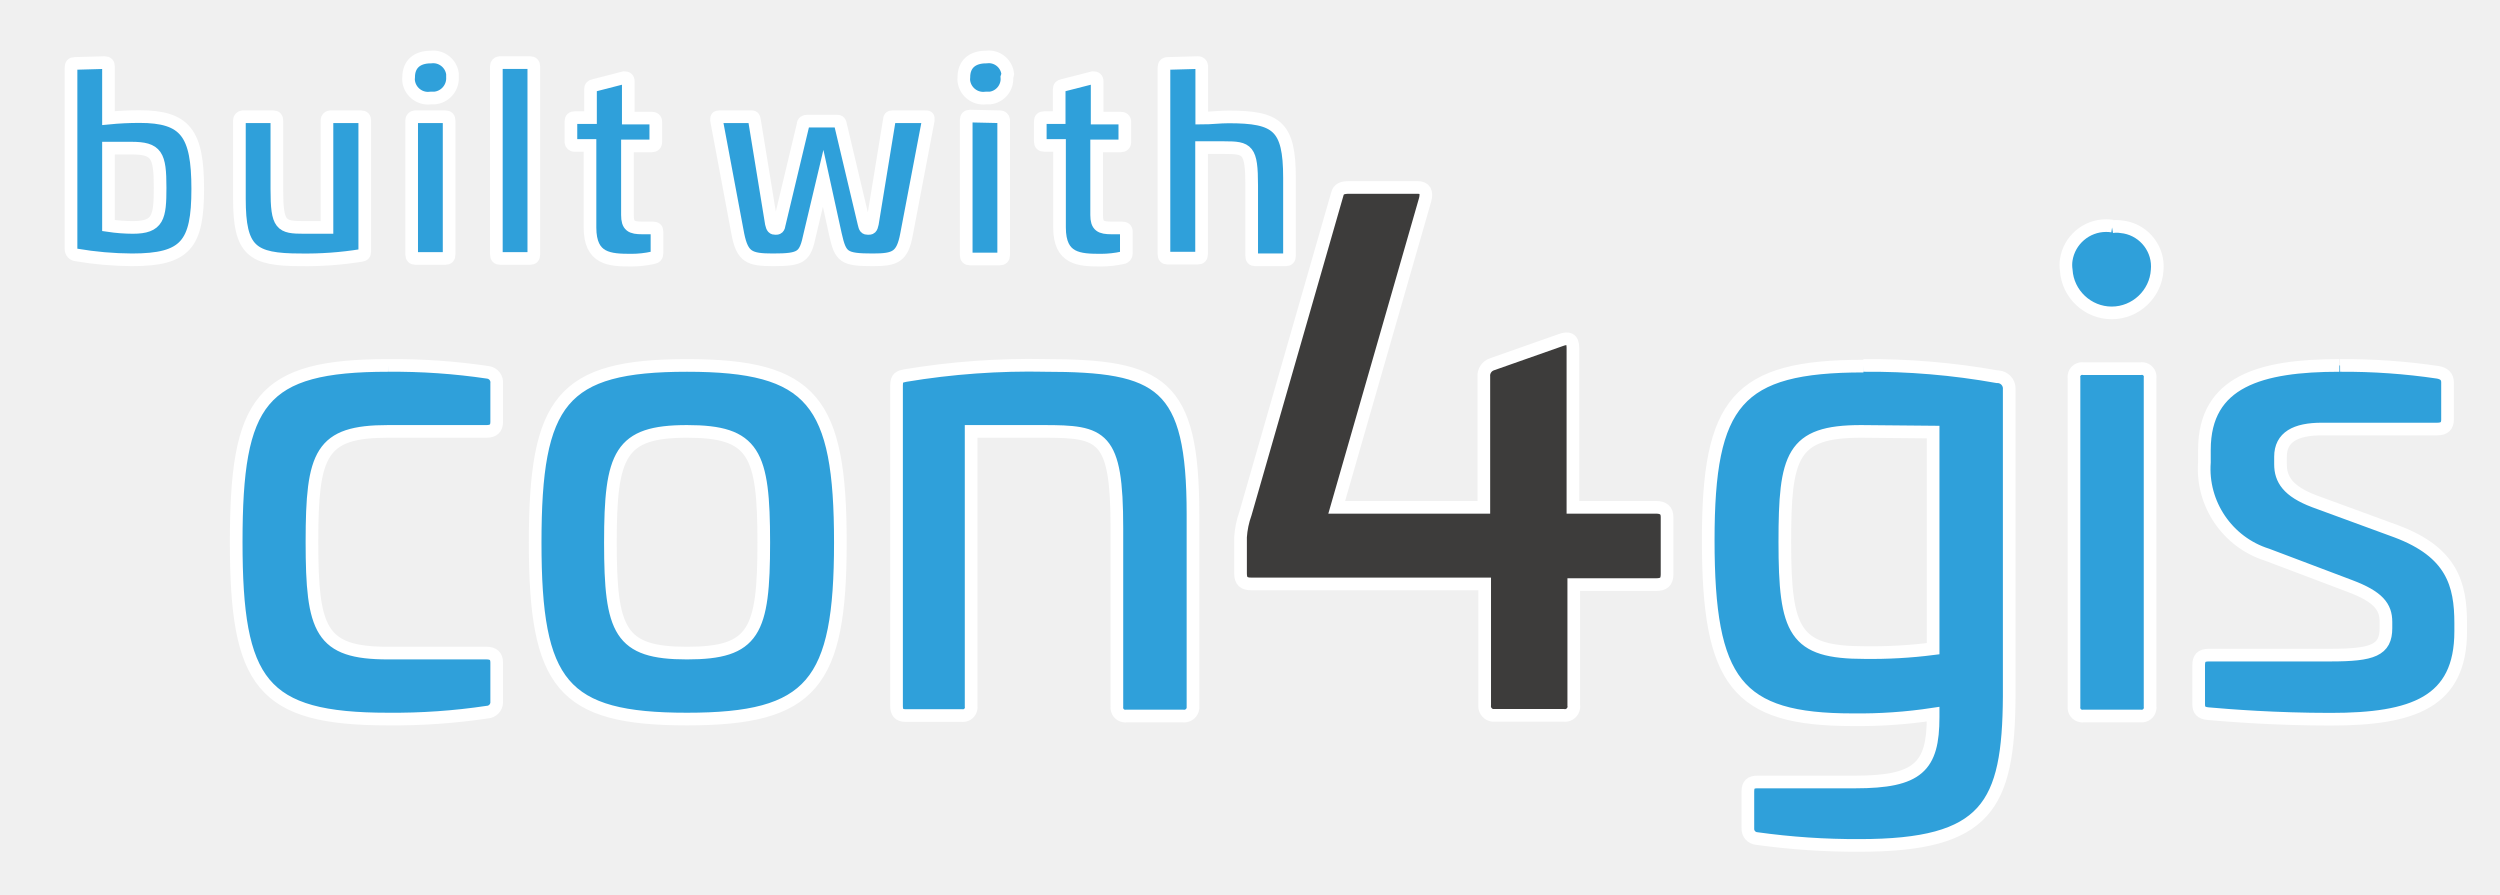
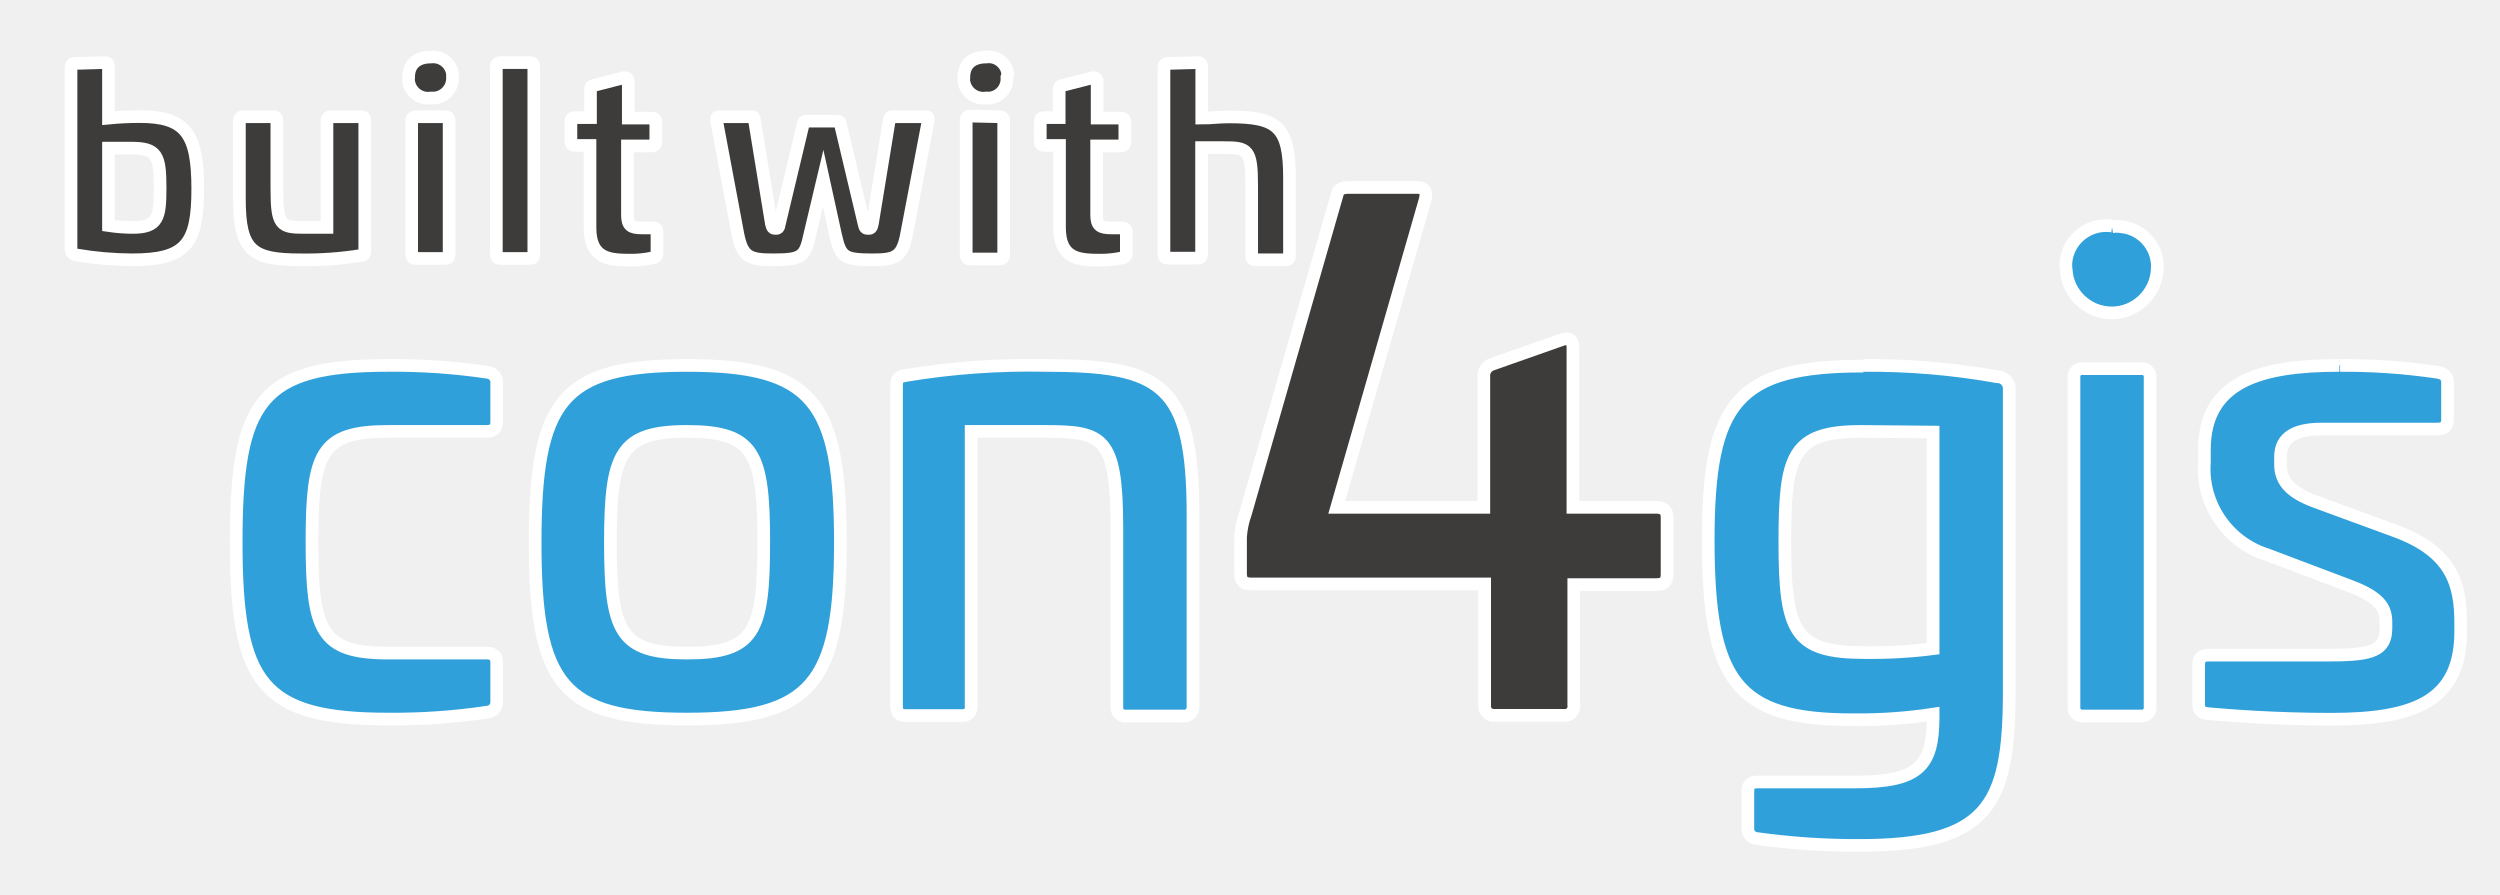
<svg xmlns="http://www.w3.org/2000/svg" width="148.18" height="53" viewBox="0 0 148.18 53" version="1.1" xml:space="preserve" style="fill-rule:evenodd;clip-rule:evenodd;stroke-miterlimit:10;">
  <path d="M138.66,21.66C134.01,21.66 130.66,22.59 130.66,26.66L130.66,27.4C130.477,29.86 132.026,32.142 134.38,32.88L139.3,34.74C140.97,35.37 141.42,35.97 141.42,36.86L141.42,37.23C141.42,38.54 140.64,38.83 138.14,38.83L130.92,38.83C130.47,38.83 130.32,39.02 130.32,39.43L130.32,41.74C130.32,42.07 130.44,42.26 130.88,42.3C132.11,42.41 134.88,42.63 138.14,42.63C143.02,42.63 145.85,41.63 145.85,37.42L145.85,36.94C145.85,34.63 145.33,32.73 142.05,31.5L137.17,29.71C135.61,29.12 135.17,28.41 135.17,27.52L135.17,27.07C135.17,25.91 136.06,25.43 137.62,25.43L144.47,25.43C144.88,25.43 145.07,25.24 145.07,24.87L145.07,22.67C145.07,22.33 144.88,22.14 144.51,22.07C142.587,21.784 140.644,21.647 138.7,21.66M123.49,21.85C123.465,21.846 123.44,21.844 123.414,21.844C123.173,21.844 122.966,22.022 122.93,22.26C122.92,22.31 122.92,22.36 122.93,22.41L122.93,41.88C122.895,42.151 123.089,42.404 123.36,42.44C123.403,42.45 123.447,42.45 123.49,42.44L126.88,42.44C127.151,42.475 127.404,42.281 127.44,42.01C127.45,41.967 127.45,41.923 127.44,41.88L127.44,22.41C127.444,22.385 127.446,22.36 127.446,22.334C127.446,22.093 127.268,21.886 127.03,21.85C126.98,21.84 126.93,21.84 126.88,21.85L123.49,21.85ZM125.2,13.4C125.078,13.381 124.956,13.372 124.832,13.372C123.657,13.372 122.648,14.238 122.47,15.4C122.44,15.602 122.44,15.808 122.47,16.01C122.556,17.427 123.746,18.546 125.165,18.546C126.584,18.546 127.774,17.427 127.86,16.01C127.867,15.937 127.87,15.863 127.87,15.79C127.87,14.578 126.937,13.553 125.73,13.44C125.548,13.41 125.362,13.41 125.18,13.44M114.58,25.61L114.58,38.45C113.234,38.622 111.877,38.698 110.52,38.68C106.35,38.68 105.79,37.45 105.79,32.12C105.79,27.02 106.2,25.57 110.3,25.57L114.58,25.61ZM110.45,21.7C102.96,21.7 101.25,23.82 101.25,32.01C101.25,40.43 102.93,42.66 109.81,42.66C111.406,42.68 113.002,42.57 114.58,42.33L114.58,42.51C114.58,45.45 113.69,46.35 109.96,46.35L104.16,46.35C103.78,46.35 103.6,46.5 103.6,46.91L103.6,49.1C103.583,49.406 103.815,49.674 104.12,49.7C106.141,49.981 108.18,50.119 110.22,50.11C117.78,50.11 119.05,47.76 119.09,41.28L119.09,23.08C119.091,23.063 119.092,23.046 119.092,23.028C119.092,22.662 118.805,22.355 118.44,22.33L118.38,22.33C115.763,21.862 113.108,21.638 110.45,21.66" style="fill:rgb(47,160,218);fill-rule:nonzero;stroke:white;stroke-width:0.75px;" />
  <path d="M80,11.11C79.55,11.11 79.34,11.19 79.26,11.52L73.82,30.44C73.659,30.888 73.562,31.355 73.53,31.83L73.53,34C73.53,34.45 73.74,34.61 74.15,34.61L88,34.61L88,41.78C87.997,41.805 87.995,41.83 87.995,41.855C87.995,42.129 88.199,42.363 88.47,42.4L92.67,42.4C92.699,42.405 92.728,42.407 92.757,42.407C93.016,42.407 93.239,42.216 93.28,41.96C93.29,41.907 93.29,41.853 93.28,41.8L93.28,34.65L98.16,34.65C98.61,34.65 98.81,34.49 98.81,34.04L98.81,30.64C98.81,30.27 98.61,30.07 98.16,30.07L93.23,30.07L93.23,20.61C93.23,20.07 92.95,19.99 92.5,20.16L88.44,21.59C88.125,21.691 87.92,22 87.95,22.33L87.95,30.07L79.23,30.07L84.47,11.84C84.59,11.39 84.47,11.11 84.02,11.11L80,11.11Z" style="fill:rgb(61,60,59);fill-rule:nonzero;stroke:white;stroke-width:0.75px;" />
  <path d="M62,21.66C59.207,21.6 56.415,21.801 53.66,22.26C53.32,22.33 53.14,22.37 53.14,22.85L53.14,41.85C53.14,42.22 53.29,42.41 53.66,42.41L57,42.41C57.025,42.414 57.05,42.416 57.076,42.416C57.317,42.416 57.524,42.238 57.56,42C57.57,41.95 57.57,41.9 57.56,41.85L57.56,25.57L61.84,25.57C65.34,25.57 66.2,25.79 66.2,31.3L66.2,41.88C66.165,42.151 66.359,42.404 66.63,42.44C66.673,42.45 66.717,42.45 66.76,42.44L70.11,42.44C70.135,42.444 70.16,42.445 70.185,42.445C70.448,42.445 70.673,42.25 70.71,41.99L70.71,30.48C70.71,22.7 68.81,21.66 61.92,21.66M40.72,25.57C44.72,25.57 45.27,26.87 45.27,32.16C45.27,37.45 44.71,38.71 40.72,38.71C36.73,38.71 36.18,37.41 36.18,32.16C36.18,26.91 36.74,25.57 40.72,25.57M40.72,21.66C33.28,21.66 31.72,23.75 31.72,32.16C31.72,40.57 33.32,42.62 40.72,42.62C48.12,42.62 49.81,40.54 49.81,32.16C49.81,23.78 48.17,21.66 40.72,21.66M23,21.66C15.44,21.66 14,23.75 14,32.12C14,40.49 15.49,42.62 23,42.62C24.968,42.638 26.934,42.501 28.88,42.21C29.192,42.195 29.441,41.933 29.441,41.621C29.441,41.61 29.441,41.6 29.44,41.59L29.44,39.27C29.44,38.9 29.25,38.71 28.84,38.71L23,38.71C19,38.71 18.49,37.37 18.49,32.12C18.49,26.87 19,25.57 23,25.57L28.84,25.57C29.25,25.57 29.44,25.38 29.44,25.01L29.44,22.74C29.481,22.414 29.246,22.111 28.92,22.07C26.96,21.779 24.981,21.642 23,21.66" style="fill:rgb(47,160,218);fill-rule:nonzero;stroke:white;stroke-width:0.75px;" />
-   <path d="M6.2,3.71C6.37,3.71 6.43,3.79 6.43,3.95L6.43,7C7.04,6.94 7.66,6.91 8.27,6.91C11,6.91 11.72,7.91 11.72,11.2C11.72,14.49 11,15.4 7.82,15.4C6.714,15.394 5.61,15.297 4.52,15.11C4.345,15.095 4.209,14.947 4.209,14.771C4.209,14.761 4.209,14.75 4.21,14.74L4.21,4C4.21,3.84 4.27,3.76 4.43,3.76L6.2,3.71ZM6.43,8.78L6.43,13.37C6.907,13.441 7.388,13.478 7.87,13.48C9.38,13.48 9.49,12.88 9.49,11.12C9.49,9.19 9.29,8.78 7.78,8.78L6.43,8.78Z" style="fill:rgb(47,160,218);fill-rule:nonzero;stroke:white;stroke-width:0.75px;" />
-   <path d="M21.41,6.92C21.56,6.92 21.62,7 21.62,7.15L21.62,14.89C21.62,15.08 21.56,15.11 21.41,15.14C20.22,15.332 19.015,15.419 17.81,15.4C14.93,15.4 14.19,14.86 14.19,11.78L14.19,7.15C14.189,7.143 14.189,7.136 14.189,7.129C14.189,7.021 14.272,6.93 14.38,6.92L16.2,6.92C16.35,6.92 16.41,7 16.41,7.15L16.41,11.21C16.41,13.37 16.65,13.48 18.03,13.48L19.38,13.48L19.38,7.15C19.379,7.143 19.379,7.136 19.379,7.129C19.379,7.021 19.462,6.93 19.57,6.92L21.41,6.92Z" style="fill:rgb(47,160,218);fill-rule:nonzero;stroke:white;stroke-width:0.75px;" />
-   <path d="M26.82,4.58C26.854,5.208 26.377,5.757 25.75,5.81L25.53,5.81C25.477,5.817 25.424,5.821 25.37,5.821C24.79,5.821 24.295,5.386 24.22,4.81C24.21,4.734 24.21,4.656 24.22,4.58C24.22,3.82 24.7,3.38 25.54,3.38C26.165,3.304 26.742,3.755 26.82,4.38L26.82,4.6L26.82,4.58ZM26.4,6.92C26.55,6.92 26.62,7 26.62,7.15L26.62,15.08C26.62,15.25 26.55,15.32 26.4,15.32L24.63,15.32C24.48,15.32 24.4,15.25 24.4,15.08L24.4,7.15C24.399,7.143 24.399,7.136 24.399,7.129C24.399,7.021 24.482,6.93 24.59,6.92L26.4,6.92Z" style="fill:rgb(47,160,218);fill-rule:nonzero;stroke:white;stroke-width:0.75px;" />
-   <path d="M31.42,3.71C31.57,3.71 31.64,3.79 31.64,3.94L31.64,15.08C31.64,15.25 31.57,15.32 31.42,15.32L29.65,15.32C29.5,15.32 29.42,15.25 29.42,15.08L29.42,3.94C29.419,3.933 29.419,3.926 29.419,3.919C29.419,3.811 29.502,3.72 29.61,3.71L31.42,3.71Z" style="fill:rgb(47,160,218);fill-rule:nonzero;stroke:white;stroke-width:0.75px;" />
-   <path d="M37,4.6C37.15,4.6 37.24,4.66 37.24,4.82L37.24,7L38.62,7C38.78,7 38.87,7.07 38.87,7.22L38.87,8.42C38.87,8.57 38.78,8.65 38.62,8.65L37.19,8.65L37.19,12.74C37.19,13.39 37.41,13.51 38.07,13.51L38.69,13.51C38.87,13.51 38.94,13.57 38.94,13.73L38.94,15C38.94,15.18 38.87,15.25 38.7,15.28C38.283,15.372 37.857,15.419 37.43,15.42C36.14,15.42 34.97,15.37 34.97,13.48L34.97,8.62L34.08,8.62C34.069,8.622 34.059,8.622 34.048,8.622C33.943,8.622 33.854,8.544 33.84,8.44L33.84,7.19C33.84,7.04 33.92,6.97 34.08,6.97L35,6.97L35,5.3C35,5.15 35.06,5.09 35.21,5.06L37,4.6Z" style="fill:rgb(47,160,218);fill-rule:nonzero;stroke:white;stroke-width:0.75px;" />
-   <path d="M54.84,6.92C54.99,6.92 55.04,6.92 55.02,7.13L53.73,13.9C53.48,15.23 53.06,15.4 51.73,15.4C50,15.4 49.82,15.23 49.52,13.9L48.79,10.57L48,13.9C47.72,15.23 47.52,15.4 45.81,15.4C44.42,15.4 44.01,15.23 43.74,13.9L42.47,7.13C42.47,6.97 42.47,6.92 42.65,6.92L44.55,6.92C44.64,6.92 44.69,6.92 44.72,7.13L45.72,13.25C45.78,13.51 45.83,13.54 45.96,13.54C46.09,13.54 46.16,13.54 46.2,13.25L47.6,7.39C47.6,7.22 47.72,7.18 47.84,7.18L49.59,7.18C49.7,7.18 49.79,7.18 49.82,7.39L51.21,13.25C51.27,13.51 51.3,13.54 51.45,13.54C51.6,13.54 51.65,13.54 51.71,13.25L52.71,7.13C52.71,6.97 52.77,6.92 52.88,6.92L54.84,6.92Z" style="fill:rgb(47,160,218);fill-rule:nonzero;stroke:white;stroke-width:0.75px;" />
-   <path d="M59.68,4.58C59.733,5.189 59.287,5.737 58.68,5.81L58.44,5.81C58.387,5.817 58.334,5.821 58.28,5.821C57.7,5.821 57.205,5.386 57.13,4.81C57.12,4.734 57.12,4.656 57.13,4.58C57.13,3.82 57.61,3.38 58.45,3.38C58.502,3.373 58.554,3.369 58.606,3.369C59.181,3.369 59.669,3.808 59.73,4.38C59.719,4.448 59.703,4.515 59.68,4.58ZM59.26,6.92C59.267,6.919 59.274,6.919 59.281,6.919C59.389,6.919 59.48,7.002 59.49,7.11L59.49,15.11C59.49,15.28 59.41,15.35 59.26,15.35L57.49,15.35C57.34,15.35 57.27,15.28 57.27,15.11L57.27,7.11C57.27,6.96 57.34,6.88 57.49,6.88L59.26,6.92Z" style="fill:rgb(47,160,218);fill-rule:nonzero;stroke:white;stroke-width:0.75px;" />
-   <path d="M64.79,4.6C64.94,4.6 65.03,4.66 65.03,4.82L65.03,7L66.41,7C66.58,7 66.67,7.07 66.67,7.22L66.67,8.42C66.67,8.57 66.58,8.65 66.41,8.65L65,8.65L65,12.74C65,13.39 65.23,13.51 65.89,13.51L66.5,13.51C66.68,13.51 66.76,13.57 66.76,13.73L66.76,15C66.761,15.01 66.762,15.021 66.762,15.032C66.762,15.158 66.666,15.266 66.54,15.28C66.119,15.372 65.69,15.418 65.26,15.42C63.97,15.42 62.8,15.37 62.8,13.48L62.8,8.62L61.9,8.62C61.73,8.62 61.66,8.54 61.66,8.39L61.66,7.19C61.66,7.04 61.73,6.97 61.9,6.97L62.78,6.97L62.78,5.3C62.78,5.15 62.84,5.09 62.99,5.06L64.79,4.6Z" style="fill:rgb(47,160,218);fill-rule:nonzero;stroke:white;stroke-width:0.75px;" />
-   <path d="M71,3.71C71.007,3.709 71.014,3.709 71.021,3.709C71.129,3.709 71.22,3.792 71.23,3.9L71.23,7C71.76,7 72.29,6.93 72.82,6.93C75.68,6.93 76.43,7.47 76.43,10.53L76.43,15.16C76.43,15.33 76.36,15.4 76.21,15.4L74.4,15.4C74.25,15.4 74.19,15.33 74.19,15.16L74.19,11C74.19,8.85 73.95,8.75 72.57,8.75L71.22,8.75L71.22,15.06C71.22,15.23 71.15,15.3 71,15.3L69.2,15.3C69.05,15.3 68.99,15.23 68.99,15.06L68.99,4C68.99,3.85 69.06,3.76 69.21,3.76L71,3.71Z" style="fill:rgb(47,160,218);fill-rule:nonzero;stroke:white;stroke-width:0.75px;" />
+   <path d="M6.2,3.71C6.37,3.71 6.43,3.79 6.43,3.95L6.43,7C7.04,6.94 7.66,6.91 8.27,6.91C11,6.91 11.72,7.91 11.72,11.2C11.72,14.49 11,15.4 7.82,15.4C6.714,15.394 5.61,15.297 4.52,15.11C4.345,15.095 4.209,14.947 4.209,14.771C4.209,14.761 4.209,14.75 4.21,14.74L4.21,4C4.21,3.84 4.27,3.76 4.43,3.76L6.2,3.71ZM6.43,8.78L6.43,13.37C6.907,13.441 7.388,13.478 7.87,13.48C9.38,13.48 9.49,12.88 9.49,11.12C9.49,9.19 9.29,8.78 7.78,8.78L6.43,8.78Z" style="fill:rgb(61,60,59);fill-rule:nonzero;stroke:white;stroke-width:0.75px;" />
+   <path d="M21.41,6.92C21.56,6.92 21.62,7 21.62,7.15L21.62,14.89C21.62,15.08 21.56,15.11 21.41,15.14C20.22,15.332 19.015,15.419 17.81,15.4C14.93,15.4 14.19,14.86 14.19,11.78L14.19,7.15C14.189,7.143 14.189,7.136 14.189,7.129C14.189,7.021 14.272,6.93 14.38,6.92L16.2,6.92C16.35,6.92 16.41,7 16.41,7.15L16.41,11.21C16.41,13.37 16.65,13.48 18.03,13.48L19.38,13.48L19.38,7.15C19.379,7.143 19.379,7.136 19.379,7.129C19.379,7.021 19.462,6.93 19.57,6.92L21.41,6.92Z" style="fill:rgb(61,60,59);fill-rule:nonzero;stroke:white;stroke-width:0.75px;" />
+   <path d="M26.82,4.58C26.854,5.208 26.377,5.757 25.75,5.81L25.53,5.81C25.477,5.817 25.424,5.821 25.37,5.821C24.79,5.821 24.295,5.386 24.22,4.81C24.21,4.734 24.21,4.656 24.22,4.58C24.22,3.82 24.7,3.38 25.54,3.38C26.165,3.304 26.742,3.755 26.82,4.38L26.82,4.6L26.82,4.58ZM26.4,6.92C26.55,6.92 26.62,7 26.62,7.15L26.62,15.08C26.62,15.25 26.55,15.32 26.4,15.32L24.63,15.32C24.48,15.32 24.4,15.25 24.4,15.08L24.4,7.15C24.399,7.143 24.399,7.136 24.399,7.129C24.399,7.021 24.482,6.93 24.59,6.92L26.4,6.92Z" style="fill:rgb(61,60,59);fill-rule:nonzero;stroke:white;stroke-width:0.75px;" />
+   <path d="M31.42,3.71C31.57,3.71 31.64,3.79 31.64,3.94L31.64,15.08C31.64,15.25 31.57,15.32 31.42,15.32L29.65,15.32C29.5,15.32 29.42,15.25 29.42,15.08L29.42,3.94C29.419,3.933 29.419,3.926 29.419,3.919C29.419,3.811 29.502,3.72 29.61,3.71L31.42,3.71Z" style="fill:rgb(61,60,59);fill-rule:nonzero;stroke:white;stroke-width:0.75px;" />
+   <path d="M37,4.6C37.15,4.6 37.24,4.66 37.24,4.82L37.24,7L38.62,7C38.78,7 38.87,7.07 38.87,7.22L38.87,8.42C38.87,8.57 38.78,8.65 38.62,8.65L37.19,8.65L37.19,12.74C37.19,13.39 37.41,13.51 38.07,13.51L38.69,13.51C38.87,13.51 38.94,13.57 38.94,13.73L38.94,15C38.94,15.18 38.87,15.25 38.7,15.28C38.283,15.372 37.857,15.419 37.43,15.42C36.14,15.42 34.97,15.37 34.97,13.48L34.97,8.62L34.08,8.62C34.069,8.622 34.059,8.622 34.048,8.622C33.943,8.622 33.854,8.544 33.84,8.44L33.84,7.19C33.84,7.04 33.92,6.97 34.08,6.97L35,6.97L35,5.3C35,5.15 35.06,5.09 35.21,5.06L37,4.6Z" style="fill:rgb(61,60,59);fill-rule:nonzero;stroke:white;stroke-width:0.75px;" />
+   <path d="M54.84,6.92C54.99,6.92 55.04,6.92 55.02,7.13L53.73,13.9C53.48,15.23 53.06,15.4 51.73,15.4C50,15.4 49.82,15.23 49.52,13.9L48.79,10.57L48,13.9C47.72,15.23 47.52,15.4 45.81,15.4C44.42,15.4 44.01,15.23 43.74,13.9L42.47,7.13C42.47,6.97 42.47,6.92 42.65,6.92L44.55,6.92C44.64,6.92 44.69,6.92 44.72,7.13L45.72,13.25C45.78,13.51 45.83,13.54 45.96,13.54C46.09,13.54 46.16,13.54 46.2,13.25L47.6,7.39C47.6,7.22 47.72,7.18 47.84,7.18L49.59,7.18C49.7,7.18 49.79,7.18 49.82,7.39L51.21,13.25C51.27,13.51 51.3,13.54 51.45,13.54C51.6,13.54 51.65,13.54 51.71,13.25L52.71,7.13C52.71,6.97 52.77,6.92 52.88,6.92L54.84,6.92Z" style="fill:rgb(61,60,59);fill-rule:nonzero;stroke:white;stroke-width:0.75px;" />
+   <path d="M59.68,4.58C59.733,5.189 59.287,5.737 58.68,5.81L58.44,5.81C58.387,5.817 58.334,5.821 58.28,5.821C57.7,5.821 57.205,5.386 57.13,4.81C57.12,4.734 57.12,4.656 57.13,4.58C57.13,3.82 57.61,3.38 58.45,3.38C58.502,3.373 58.554,3.369 58.606,3.369C59.181,3.369 59.669,3.808 59.73,4.38C59.719,4.448 59.703,4.515 59.68,4.58ZM59.26,6.92C59.267,6.919 59.274,6.919 59.281,6.919C59.389,6.919 59.48,7.002 59.49,7.11L59.49,15.11C59.49,15.28 59.41,15.35 59.26,15.35L57.49,15.35C57.34,15.35 57.27,15.28 57.27,15.11L57.27,7.11C57.27,6.96 57.34,6.88 57.49,6.88L59.26,6.92Z" style="fill:rgb(61,60,59);fill-rule:nonzero;stroke:white;stroke-width:0.75px;" />
+   <path d="M64.79,4.6C64.94,4.6 65.03,4.66 65.03,4.82L65.03,7L66.41,7C66.58,7 66.67,7.07 66.67,7.22L66.67,8.42C66.67,8.57 66.58,8.65 66.41,8.65L65,8.65L65,12.74C65,13.39 65.23,13.51 65.89,13.51L66.5,13.51C66.68,13.51 66.76,13.57 66.76,13.73L66.76,15C66.761,15.01 66.762,15.021 66.762,15.032C66.762,15.158 66.666,15.266 66.54,15.28C66.119,15.372 65.69,15.418 65.26,15.42C63.97,15.42 62.8,15.37 62.8,13.48L62.8,8.62L61.9,8.62C61.73,8.62 61.66,8.54 61.66,8.39L61.66,7.19C61.66,7.04 61.73,6.97 61.9,6.97L62.78,6.97L62.78,5.3C62.78,5.15 62.84,5.09 62.99,5.06L64.79,4.6Z" style="fill:rgb(61,60,59);fill-rule:nonzero;stroke:white;stroke-width:0.75px;" />
+   <path d="M71,3.71C71.007,3.709 71.014,3.709 71.021,3.709C71.129,3.709 71.22,3.792 71.23,3.9L71.23,7C71.76,7 72.29,6.93 72.82,6.93C75.68,6.93 76.43,7.47 76.43,10.53L76.43,15.16C76.43,15.33 76.36,15.4 76.21,15.4L74.4,15.4C74.25,15.4 74.19,15.33 74.19,15.16L74.19,11C74.19,8.85 73.95,8.75 72.57,8.75L71.22,8.75L71.22,15.06C71.22,15.23 71.15,15.3 71,15.3L69.2,15.3C69.05,15.3 68.99,15.23 68.99,15.06L68.99,4C68.99,3.85 69.06,3.76 69.21,3.76L71,3.71Z" style="fill:rgb(61,60,59);fill-rule:nonzero;stroke:white;stroke-width:0.75px;" />
</svg>
